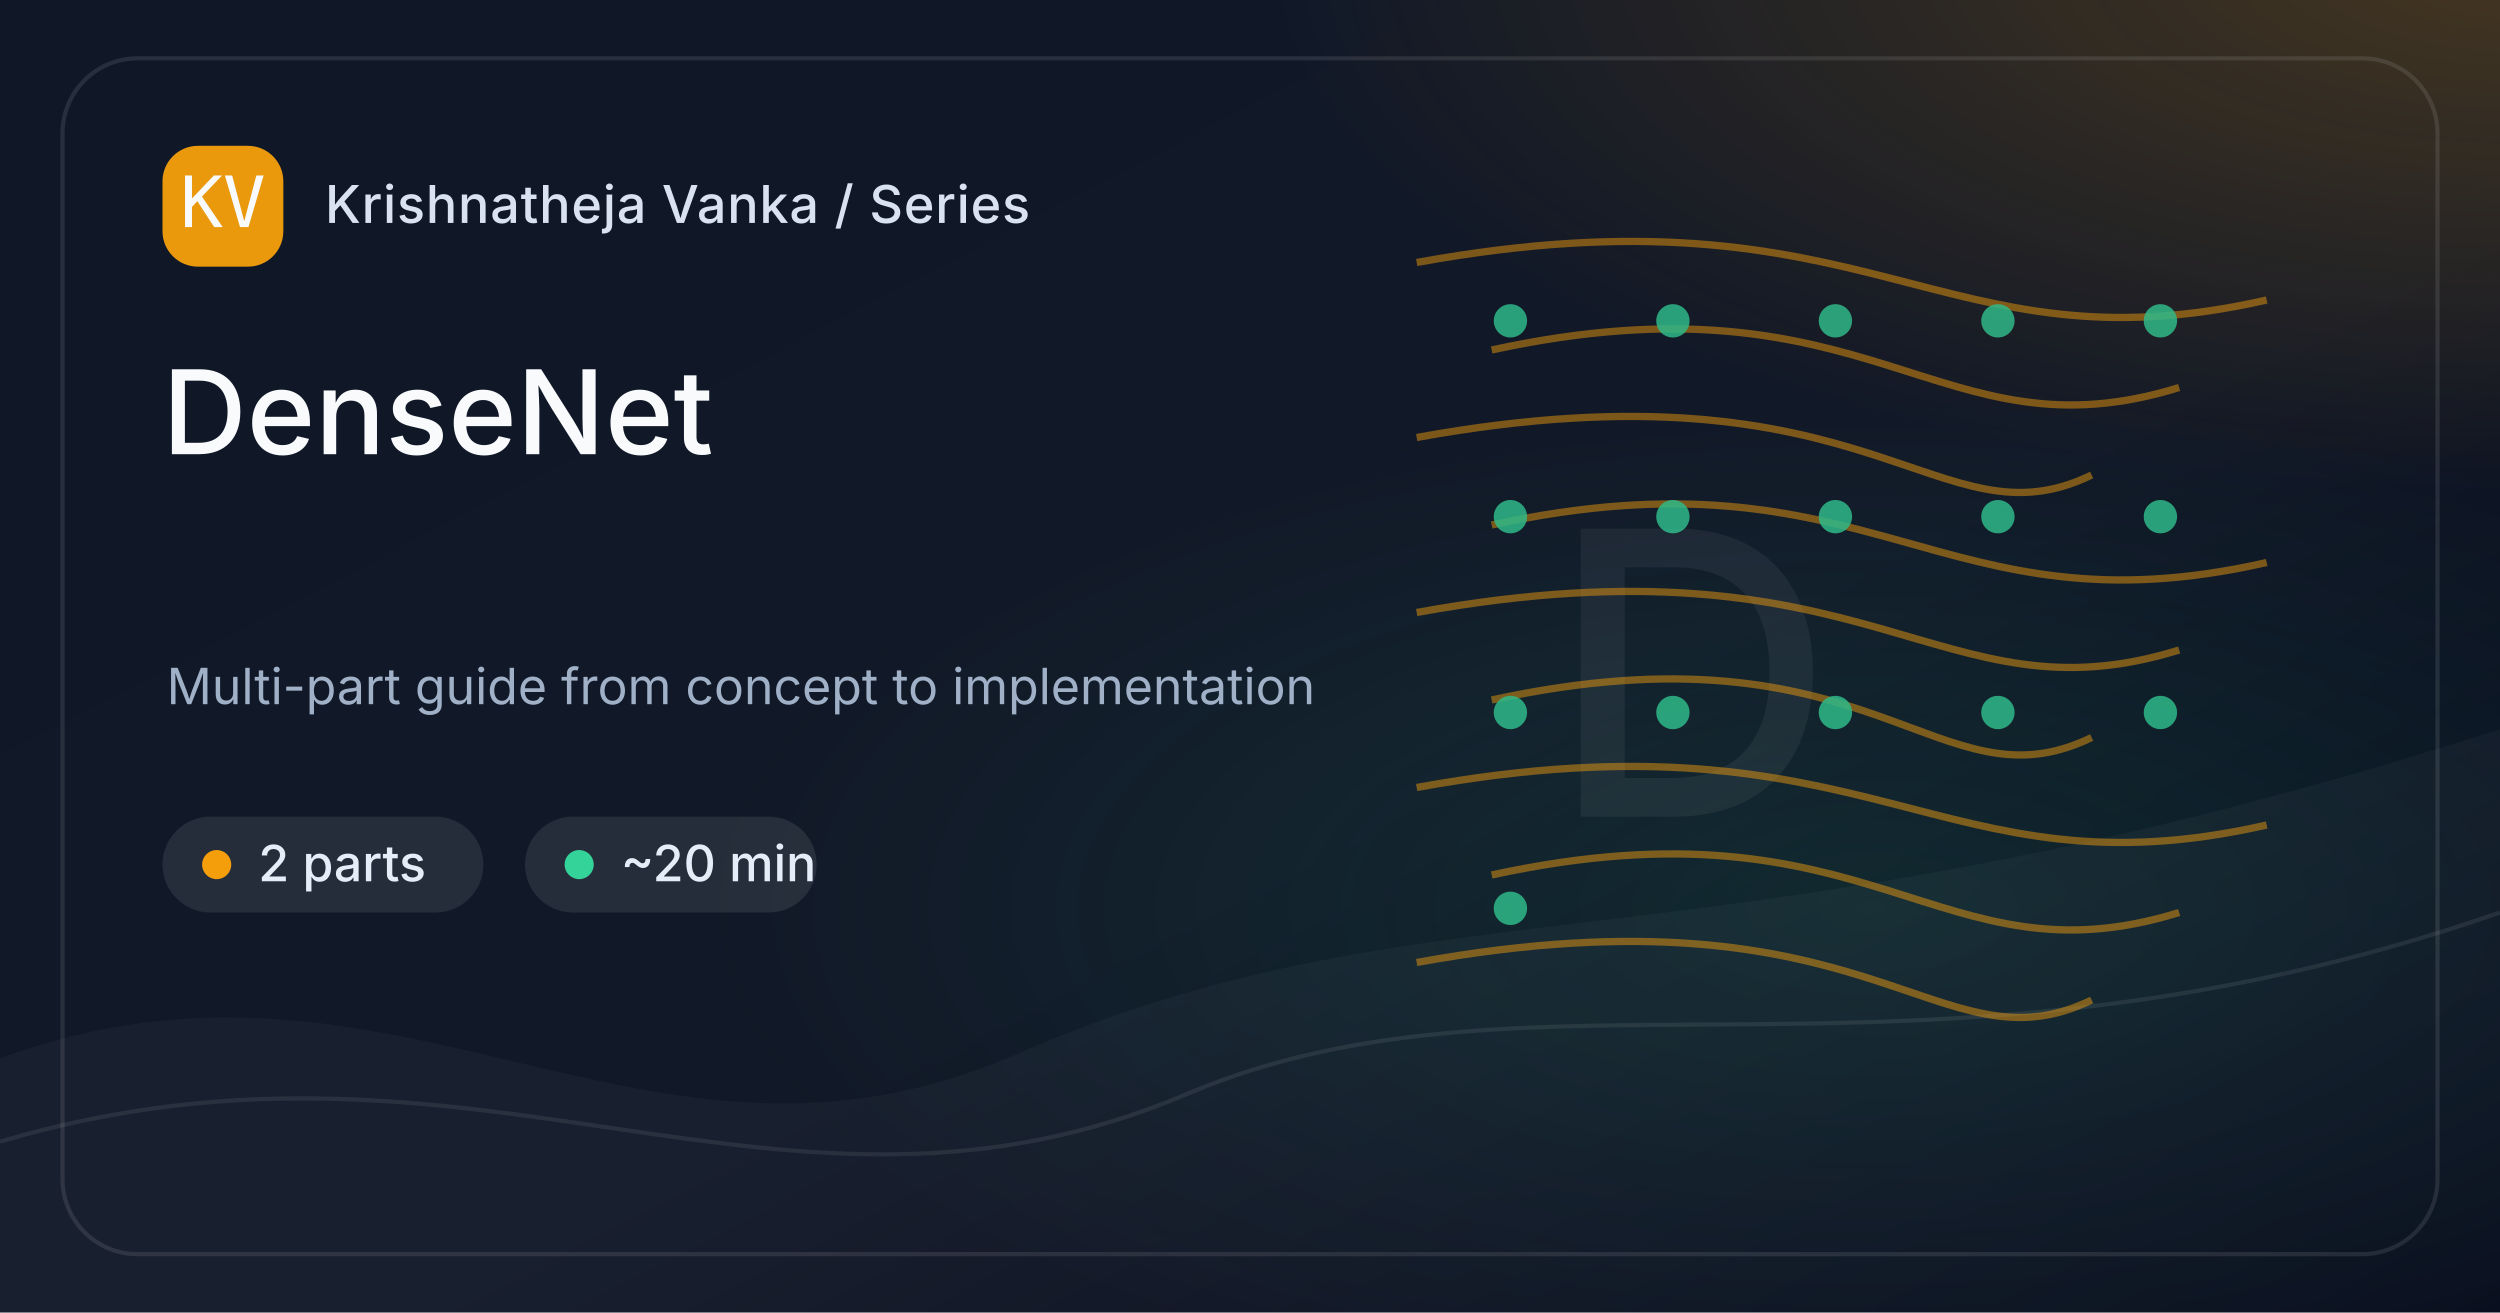
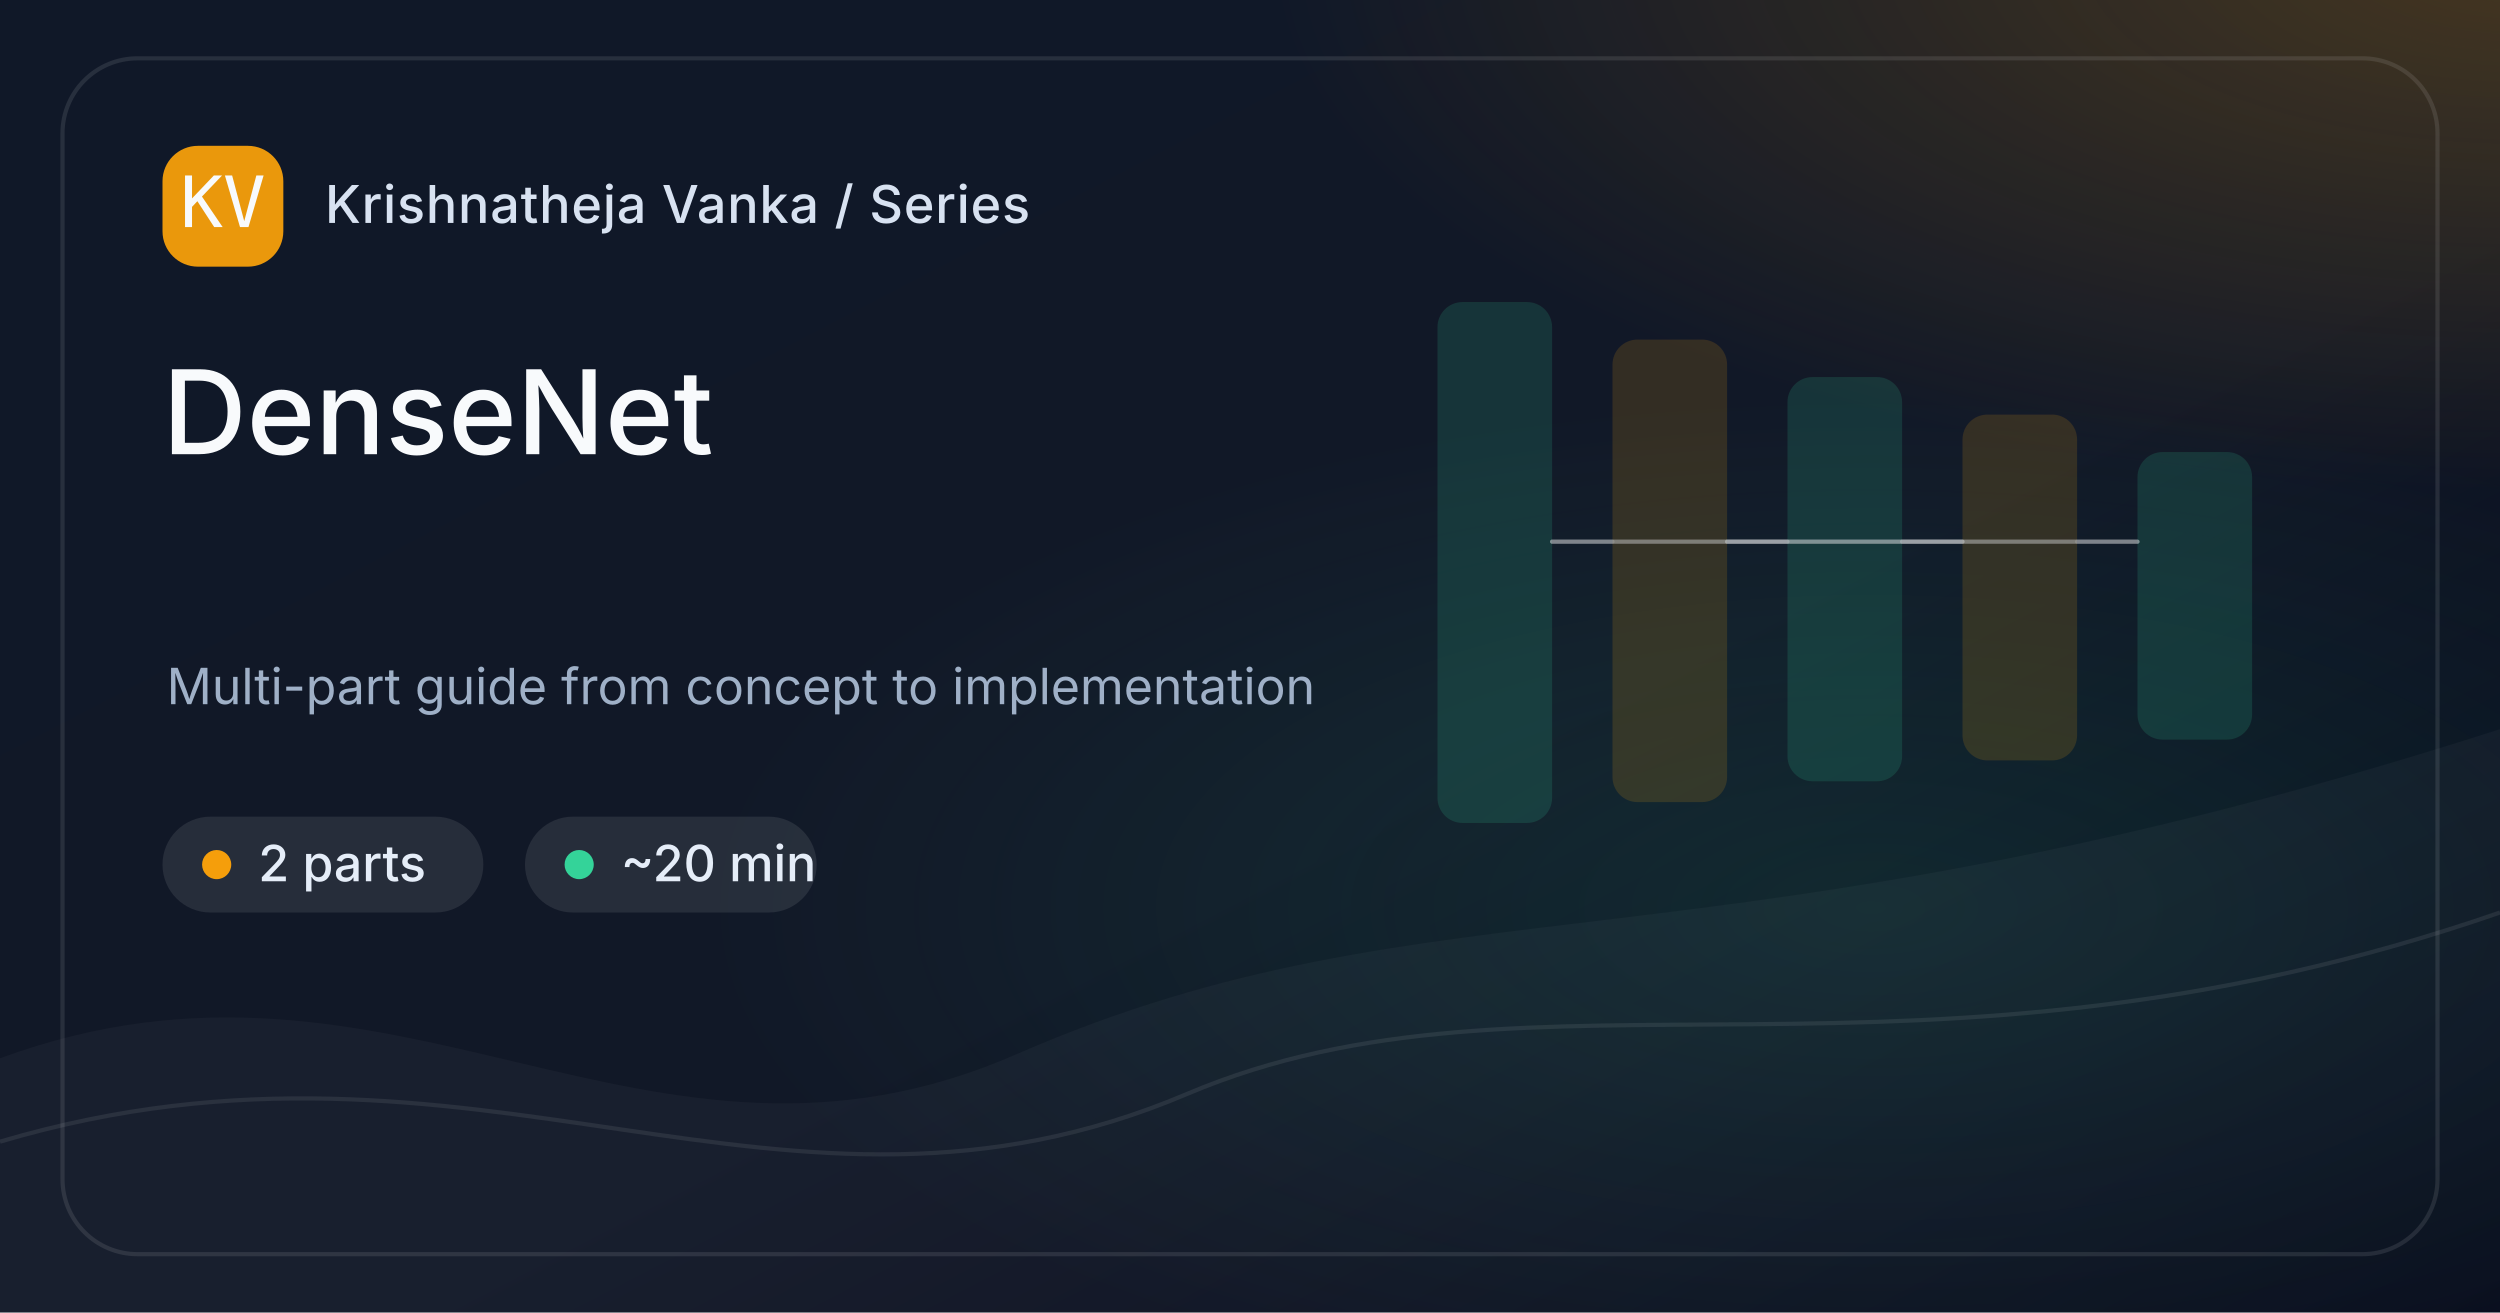
<svg xmlns="http://www.w3.org/2000/svg" width="1200" height="630" viewBox="0 0 1200 630">
  <defs>
    <linearGradient id="bg-densenet" x1="0" y1="0" x2="1" y2="1">
      <stop offset="0%" stop-color="#101828" />
      <stop offset="58%" stop-color="#111827" />
      <stop offset="100%" stop-color="#020617" />
    </linearGradient>
    <radialGradient id="glow-a-densenet" cx="50%" cy="50%" r="50%">
      <stop offset="0%" stop-color="#F59E0B" stop-opacity=".65" />
      <stop offset="100%" stop-color="#F59E0B" stop-opacity="0" />
    </radialGradient>
    <radialGradient id="glow-b-densenet" cx="50%" cy="50%" r="50%">
      <stop offset="0%" stop-color="#34D399" stop-opacity=".42" />
      <stop offset="100%" stop-color="#34D399" stop-opacity="0" />
    </radialGradient>
    <style>
      .brand { font: 500 25px Inter, ui-sans-serif, system-ui, -apple-system, BlinkMacSystemFont, "Segoe UI", sans-serif; fill: #D8E2F1; letter-spacing: .4px; }
      .chip { font: 500 24px Inter, ui-sans-serif, system-ui, sans-serif; fill: #E5EDF8; }
      .title { font: 500 56px Inter, ui-sans-serif, system-ui, sans-serif; fill: #F8FAFC; letter-spacing: 0; }
      .caption { font: 400 24px Inter, ui-sans-serif, system-ui, sans-serif; fill: #9FB0C7; }
      .mono { font: 500 34px ui-monospace, SFMono-Regular, Menlo, Consolas, monospace; fill: #F8FAFC; }
-       .mark { font: 500 190px Inter, ui-sans-serif, system-ui, sans-serif; fill: #F8FAFC; opacity: .055; letter-spacing: 0; }
+       .mini { font: 500 18px Inter, ui-sans-serif, system-ui, sans-serif; fill: #E5EDF8; }
+       .diagram { font: 500 22px Inter, ui-sans-serif, system-ui, sans-serif; fill: #D8E2F1; opacity: .86; }
+       .code { font: 500 24px ui-monospace, SFMono-Regular, Menlo, Consolas, monospace; fill: #D8E2F1; opacity: .88; }
    </style>
  </defs>
  <rect width="1200" height="630" fill="url(#bg-densenet)" />
  <rect x="0" y="0" width="1200" height="630" fill="url(#glow-a-densenet)" opacity=".35" transform="translate(610 -280) scale(1.0 .82)" />
  <rect x="0" y="0" width="1200" height="630" fill="url(#glow-b-densenet)" opacity=".28" transform="translate(330 190) scale(.95 .78)" />
  <path d="M0 508 C190 438, 310 584, 488 506 C690 418, 820 472, 1200 350 L1200 630 L0 630 Z" fill="#FFFFFF" opacity=".035" />
  <path d="M0 548 C230 480, 375 608, 570 525 C735 455, 920 535, 1200 438" stroke="#FFFFFF" stroke-opacity=".08" stroke-width="2" fill="none" />
-   <text x="812" y="392" text-anchor="middle" class="mark">D</text>
  <g opacity=".85">
-     <path d="M680 126 C900 86, 930 180, 1088 144" stroke="#F59E0B" stroke-width="3.5" opacity=".55" fill="none" />
-     <path d="M716 168 C900 128, 930 222, 1046 186" stroke="#F59E0B" stroke-width="3.5" opacity=".55" fill="none" />
-     <path d="M680 210 C900 170, 930 264, 1004 228" stroke="#F59E0B" stroke-width="3.5" opacity=".55" fill="none" />
-     <path d="M716 252 C900 212, 930 306, 1088 270" stroke="#F59E0B" stroke-width="3.5" opacity=".55" fill="none" />
-     <path d="M680 294 C900 254, 930 348, 1046 312" stroke="#F59E0B" stroke-width="3.5" opacity=".55" fill="none" />
-     <path d="M716 336 C900 296, 930 390, 1004 354" stroke="#F59E0B" stroke-width="3.5" opacity=".55" fill="none" />
-     <path d="M680 378 C900 338, 930 432, 1088 396" stroke="#F59E0B" stroke-width="3.5" opacity=".55" fill="none" />
-     <path d="M716 420 C900 380, 930 474, 1046 438" stroke="#F59E0B" stroke-width="3.5" opacity=".55" fill="none" />
-     <path d="M680 462 C900 422, 930 516, 1004 480" stroke="#F59E0B" stroke-width="3.5" opacity=".55" fill="none" />
-     <circle cx="725" cy="154" r="8" fill="#34D399" opacity=".85" />
-     <circle cx="803" cy="154" r="8" fill="#34D399" opacity=".85" />
-     <circle cx="881" cy="154" r="8" fill="#34D399" opacity=".85" />
-     <circle cx="959" cy="154" r="8" fill="#34D399" opacity=".85" />
-     <circle cx="1037" cy="154" r="8" fill="#34D399" opacity=".85" />
-     <circle cx="725" cy="248" r="8" fill="#34D399" opacity=".85" />
-     <circle cx="803" cy="248" r="8" fill="#34D399" opacity=".85" />
-     <circle cx="881" cy="248" r="8" fill="#34D399" opacity=".85" />
-     <circle cx="959" cy="248" r="8" fill="#34D399" opacity=".85" />
-     <circle cx="1037" cy="248" r="8" fill="#34D399" opacity=".85" />
-     <circle cx="725" cy="342" r="8" fill="#34D399" opacity=".85" />
-     <circle cx="803" cy="342" r="8" fill="#34D399" opacity=".85" />
-     <circle cx="881" cy="342" r="8" fill="#34D399" opacity=".85" />
-     <circle cx="959" cy="342" r="8" fill="#34D399" opacity=".85" />
-     <circle cx="1037" cy="342" r="8" fill="#34D399" opacity=".85" />
-     <circle cx="725" cy="436" r="8" fill="#34D399" opacity=".85" />
+     <rect x="690" y="145" width="55" height="250" rx="12" fill="#34D399" opacity=".18" />
+     <rect x="774" y="163" width="55" height="222" rx="12" fill="#F59E0B" opacity=".18" />
+     <path d="M745 260 L774 260" stroke="#F8FAFC" stroke-width="2" stroke-linecap="round" opacity=".18" fill="none" />
+     <rect x="858" y="181" width="55" height="194" rx="12" fill="#34D399" opacity=".18" />
+     <path d="M745 260 L858 260" stroke="#F8FAFC" stroke-width="2" stroke-linecap="round" opacity=".18" fill="none" />
+     <path d="M829 260 L858 260" stroke="#F8FAFC" stroke-width="2" stroke-linecap="round" opacity=".18" fill="none" />
+     <rect x="942" y="199" width="55" height="166" rx="12" fill="#F59E0B" opacity=".18" />
+     <path d="M745 260 L942 260" stroke="#F8FAFC" stroke-width="2" stroke-linecap="round" opacity=".18" fill="none" />
+     <path d="M829 260 L942 260" stroke="#F8FAFC" stroke-width="2" stroke-linecap="round" opacity=".18" fill="none" />
+     <path d="M913 260 L942 260" stroke="#F8FAFC" stroke-width="2" stroke-linecap="round" opacity=".18" fill="none" />
+     <rect x="1026" y="217" width="55" height="138" rx="12" fill="#34D399" opacity=".18" />
+     <path d="M745 260 L1026 260" stroke="#F8FAFC" stroke-width="2" stroke-linecap="round" opacity=".18" fill="none" />
+     <path d="M829 260 L1026 260" stroke="#F8FAFC" stroke-width="2" stroke-linecap="round" opacity=".18" fill="none" />
+     <path d="M913 260 L1026 260" stroke="#F8FAFC" stroke-width="2" stroke-linecap="round" opacity=".18" fill="none" />
+     <path d="M997 260 L1026 260" stroke="#F8FAFC" stroke-width="2" stroke-linecap="round" opacity=".18" fill="none" />
  </g>
  <rect x="30" y="28" width="1140" height="574" rx="36" fill="none" stroke="#FFFFFF" stroke-opacity=".10" stroke-width="2" />
  <g transform="translate(78 70)">
    <rect width="58" height="58" rx="17" fill="#F59E0B" opacity=".95" />
    <text x="29" y="39" text-anchor="middle" class="mono">KV</text>
    <text x="78" y="37" class="brand">Krishnatheja Vanka / Series</text>
  </g>
  <g transform="translate(78 392)">
    <rect x="0" y="0" width="154" height="46" rx="23" fill="#FFFFFF" opacity=".09" />
    <circle cx="26" cy="23" r="7" fill="#F59E0B" />
    <text x="46" y="31" class="chip">2 parts</text>
    <rect x="174" y="0" width="140" height="46" rx="23" fill="#FFFFFF" opacity=".09" />
    <circle cx="200" cy="23" r="7" fill="#34D399" />
    <text x="220" y="31" class="chip">~20 min</text>
  </g>
  <text x="78" y="218" class="title">DenseNet</text>
  <text x="80" y="338" class="caption">Multi-part guide from concept to implementation</text>
</svg>
